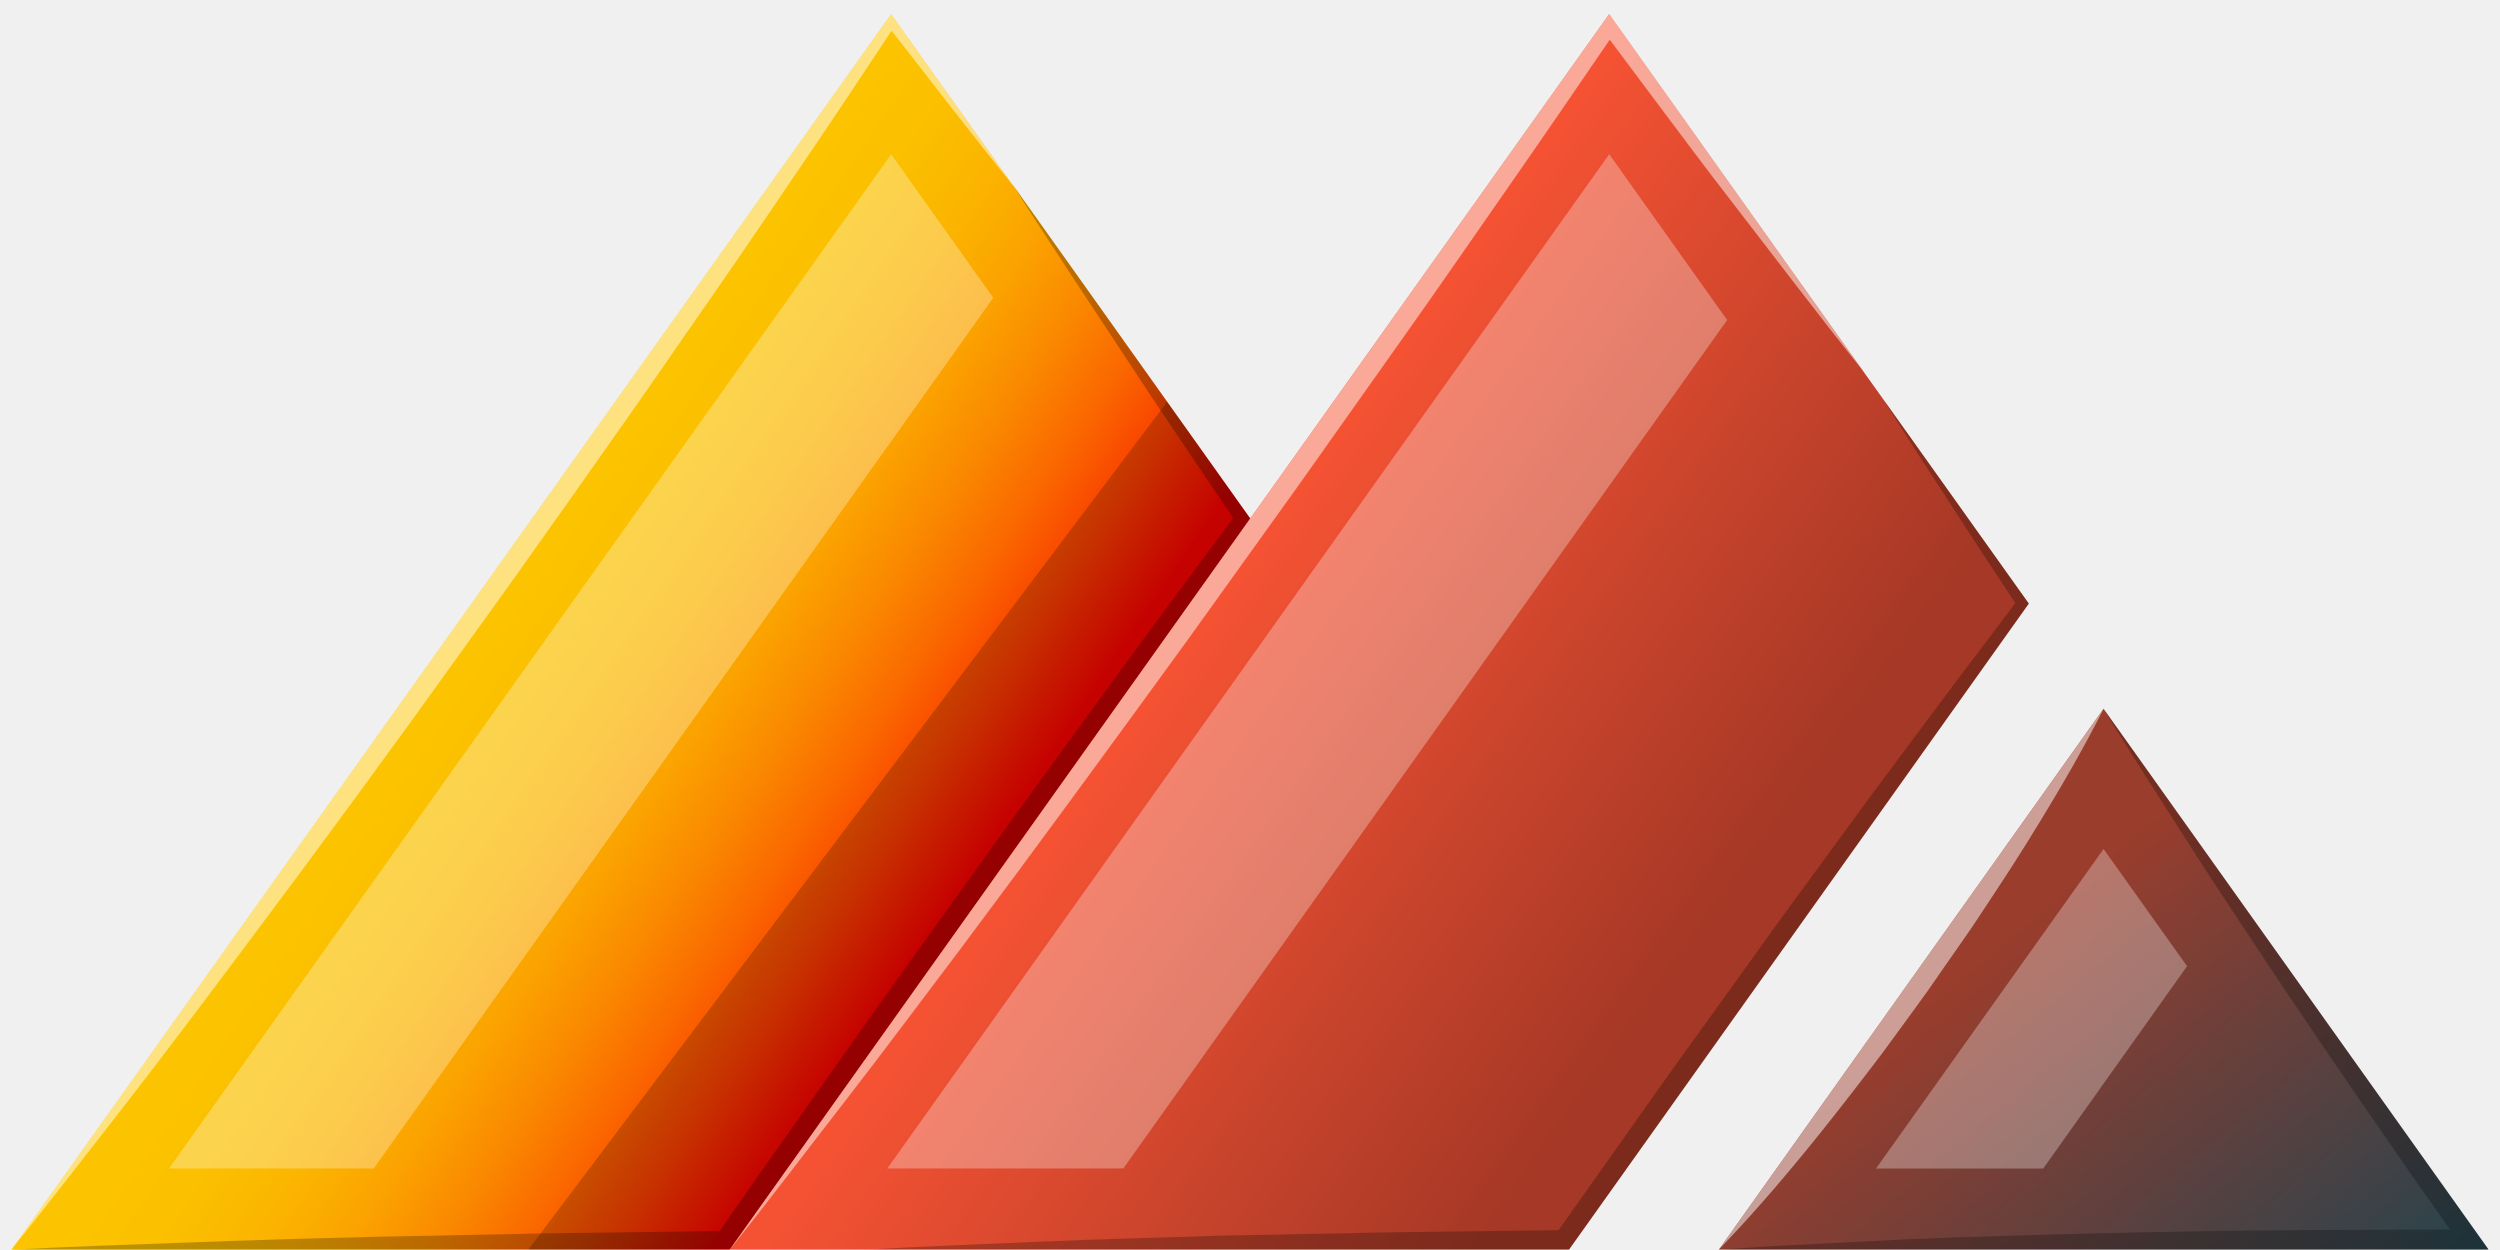
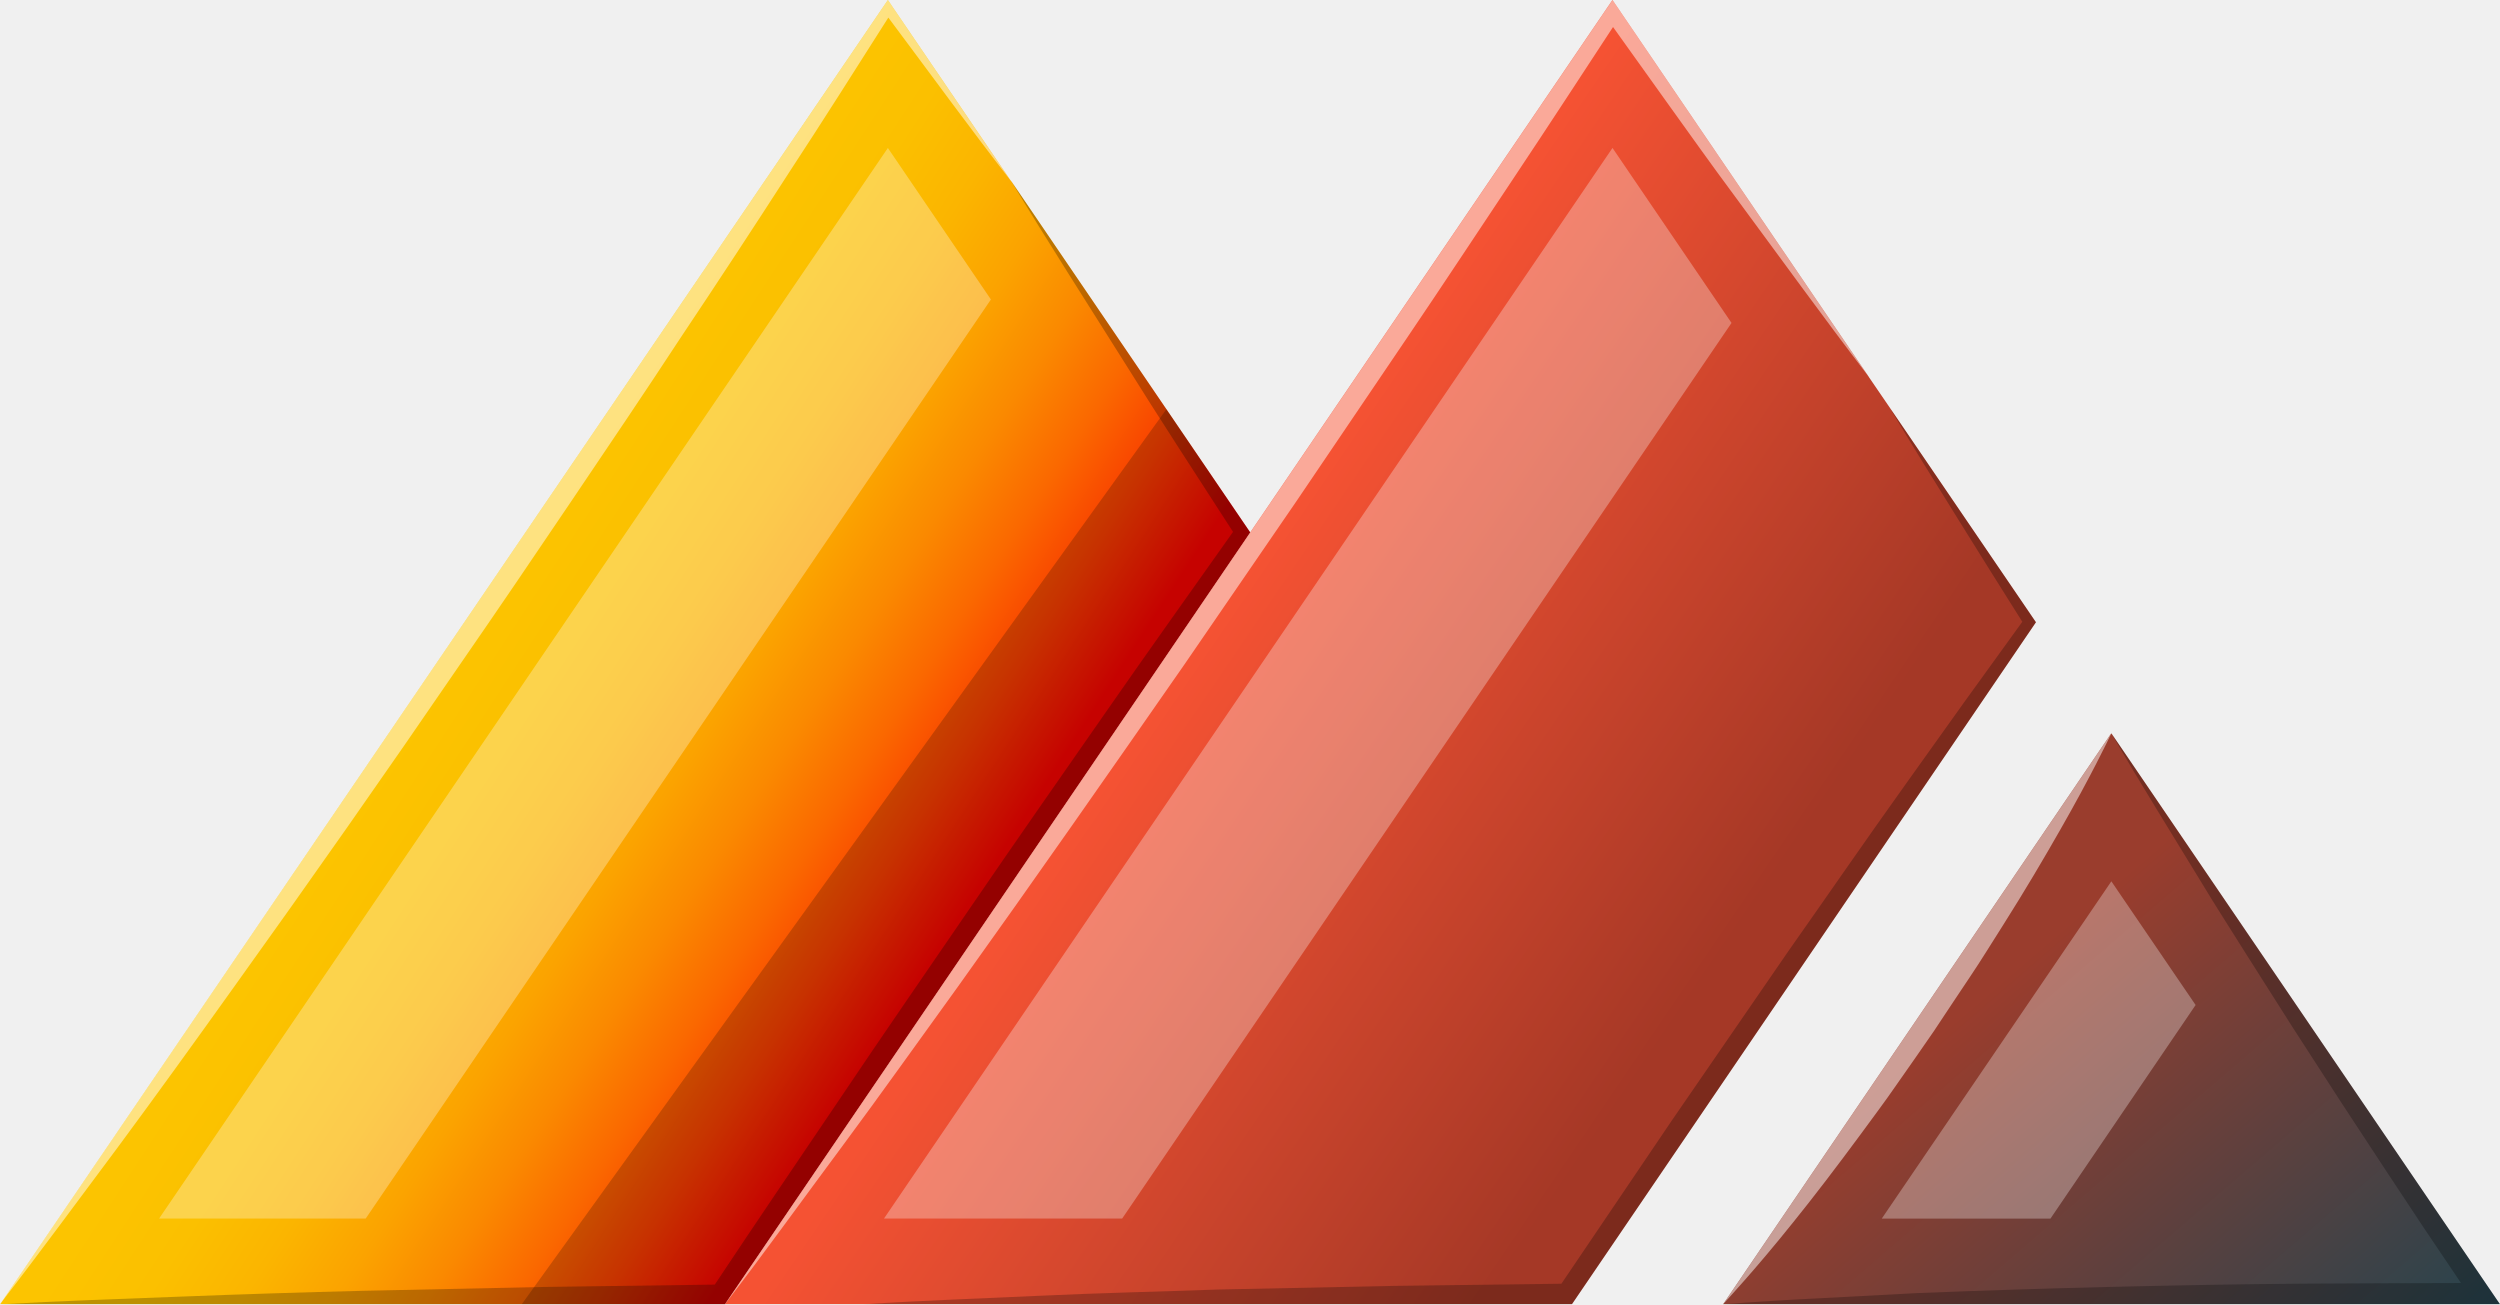
- <svg xmlns="http://www.w3.org/2000/svg" width="130" height="65" viewBox="0 0 130 65" fill="none">
-   <mask id="mask0_135_190" style="mask-type:luminance" maskUnits="userSpaceOnUse" x="0" y="0" width="130" height="65">
-     <path d="M129.411 0.733H0.589V64.987H129.411V0.733Z" fill="white" />
+ <svg xmlns="http://www.w3.org/2000/svg" width="230" height="120" viewBox="0 0 230 120" fill="none">
+   <mask id="mask0_233_393" style="mask-type:luminance" maskUnits="userSpaceOnUse" x="0" y="0" width="230" height="120">
+     <path d="M230 0H0V120H230V0Z" fill="white" />
  </mask>
-   <g mask="url(#mask0_135_190)">
-     <path d="M105.498 31.386L81.584 64.986H37.94L65.012 26.96L83.677 0.732L96.859 19.259C96.869 19.28 96.891 19.302 96.901 19.323L98.116 21.023L105.498 31.386Z" fill="url(#paint0_linear_135_190)" />
-     <path d="M129.411 64.986H89.369C89.37 64.977 89.374 64.969 89.38 64.964H89.39L109.363 36.878H109.374C109.38 36.872 109.384 36.865 109.384 36.857L129.411 64.986Z" fill="url(#paint1_linear_135_190)" />
-     <path d="M65.01 26.961L37.94 64.986H0.589L46.34 0.733L52.667 9.627C52.678 9.638 52.688 9.638 52.688 9.648C52.688 9.658 52.699 9.659 52.699 9.659L63.859 25.344L65.01 26.961Z" fill="url(#paint2_linear_135_190)" />
+   <g mask="url(#mask0_233_393)">
+     <path d="M187.306 57.247L144.609 119.998H66.687L115.021 48.981L148.346 -0.002L171.881 34.599C171.899 34.638 171.938 34.679 171.956 34.718L174.125 37.893L187.306 57.247Z" fill="url(#paint0_linear_233_393)" />
+     <path d="M230 119.998H158.508C158.509 119.982 158.516 119.968 158.528 119.957H158.546L194.207 67.504H194.226C194.237 67.493 194.244 67.48 194.244 67.465L230 119.998Z" fill="url(#paint1_linear_233_393)" />
+     <path d="M115.019 48.983L66.686 119.998H0.002L81.684 0L92.982 16.61C92.999 16.631 93.019 16.631 93.019 16.649C93.019 16.668 93.037 16.67 93.037 16.67L112.964 45.963L115.019 48.983Z" fill="url(#paint2_linear_233_393)" />
    <g style="mix-blend-mode:multiply" opacity="0.2">
-       <path d="M65.01 26.961L37.939 64.986H27.47L60.69 20.894L65.01 26.961Z" fill="black" />
+       <path d="M115.018 48.983L66.686 119.998H47.995L107.305 37.653L115.018 48.983Z" fill="black" />
    </g>
    <g style="mix-blend-mode:screen" opacity="0.3">
-       <path d="M89.812 16.641L58.412 60.761H46.139L83.679 8.021L89.812 16.641Z" fill="white" />
+       <path d="M159.3 29.71L103.238 112.108H81.326L148.35 13.611L159.3 29.71Z" fill="white" />
    </g>
    <g style="mix-blend-mode:screen" opacity="0.3">
-       <path d="M113.727 50.241L106.248 60.762H97.554L109.385 44.147L113.727 50.241Z" fill="white" />
+       <path d="M201.996 92.461L188.643 112.11H173.122L194.244 81.08L201.996 92.461Z" fill="white" />
    </g>
    <g style="mix-blend-mode:screen" opacity="0.3">
-       <path d="M51.649 15.486L19.433 60.761H8.786L46.34 8.022L51.649 15.486Z" fill="white" />
+       <path d="M91.163 27.553L33.644 112.108H14.635L81.684 13.613L91.163 27.553Z" fill="white" />
    </g>
    <g style="mix-blend-mode:multiply" opacity="0.25">
-       <path d="M105.498 31.386L81.583 64.986H45.057C48.099 64.795 51.157 64.7 54.194 64.563C57.231 64.426 60.278 64.363 63.32 64.257L72.446 64.077L81.046 63.971L86.707 55.971L92.728 47.606C94.767 44.838 96.773 42.05 98.828 39.306C100.804 36.645 102.793 33.998 104.797 31.363C103.688 29.694 102.597 28.004 101.497 26.325C100.323 24.519 99.151 22.725 98.01 20.896C98.047 20.935 98.081 20.977 98.11 21.022L105.498 31.386Z" fill="black" />
+       <path d="M187.304 57.247L144.608 119.998H79.394C84.826 119.642 90.285 119.464 95.707 119.208C101.13 118.952 106.57 118.835 112.001 118.637L128.294 118.301L143.649 118.103L153.756 103.162L164.506 87.54C168.146 82.37 171.728 77.163 175.397 72.039C178.923 67.07 182.474 62.125 186.052 57.204C184.072 54.087 182.125 50.931 180.161 47.795C178.066 44.423 175.973 41.072 173.936 37.656C174.002 37.729 174.062 37.808 174.115 37.892L187.304 57.247Z" fill="black" />
    </g>
    <g style="mix-blend-mode:multiply" opacity="0.25">
-       <path d="M129.411 64.986H89.369C91.038 64.859 92.707 64.764 94.376 64.686L99.382 64.432C102.709 64.306 106.043 64.204 109.381 64.126C112.719 64.052 116.057 63.989 119.395 63.967C122.067 63.957 124.729 63.936 127.401 63.936C126.123 62.14 124.859 60.33 123.609 58.507C121.973 56.14 120.353 53.764 118.75 51.377L116.366 47.786C115.574 46.572 114.766 45.386 114 44.163C112.458 41.734 110.874 39.326 109.384 36.854L129.411 64.986Z" fill="black" />
+       <path d="M230 119.998H158.508C161.488 119.761 164.468 119.584 167.448 119.438L176.385 118.964C182.326 118.728 188.279 118.538 194.239 118.392C200.198 118.254 206.158 118.136 212.118 118.095C216.888 118.077 221.641 118.037 226.411 118.037C224.13 114.683 221.873 111.303 219.641 107.898C216.72 103.478 213.828 99.04 210.966 94.582L206.71 87.876C205.296 85.609 203.853 83.394 202.485 81.109C199.732 76.573 196.904 72.076 194.244 67.459L230 119.998Z" fill="black" />
    </g>
    <g style="mix-blend-mode:multiply" opacity="0.25">
-       <path d="M65.01 26.961L37.94 64.986H0.589C3.705 64.816 6.811 64.721 9.927 64.605C13.043 64.489 16.148 64.394 19.265 64.32L28.602 64.13L37.422 64.014C39.545 60.95 41.711 57.914 43.855 54.877C46.093 51.687 48.376 48.539 50.636 45.377C52.895 42.215 55.2 39.071 57.492 35.923C59.678 32.913 61.907 29.934 64.124 26.934C62.244 24.146 60.343 21.368 58.505 18.548C56.562 15.59 54.587 12.654 52.696 9.654L63.859 25.344L65.01 26.961Z" fill="black" />
+       <path d="M115.019 48.983L66.686 119.998H0.002C5.565 119.681 11.11 119.503 16.674 119.287C22.237 119.07 27.781 118.893 33.344 118.755L50.016 118.4L65.761 118.183C69.554 112.461 73.419 106.791 77.247 101.119C81.244 95.161 85.319 89.282 89.354 83.377C93.389 77.472 97.502 71.6 101.594 65.721C105.497 60.099 109.477 54.536 113.437 48.933C110.08 43.726 106.686 38.538 103.405 33.271C99.934 27.747 96.408 22.264 93.032 16.661L112.964 45.963L115.019 48.983Z" fill="black" />
    </g>
    <g style="mix-blend-mode:screen" opacity="0.5">
-       <path d="M96.858 19.26C94.492 16.303 92.221 13.293 89.908 10.303C88.735 8.793 87.608 7.272 86.464 5.751L83.707 2.064C82.049 4.483 80.401 6.902 78.722 9.31C76.842 12.004 74.983 14.71 73.081 17.391L67.381 25.44L61.635 33.446C57.769 38.759 53.893 44.072 49.953 49.333C47.967 51.952 46.013 54.593 43.995 57.191C41.977 59.789 39.995 62.42 37.943 64.991L65.015 26.965L83.68 0.737L96.858 19.26Z" fill="white" />
+       <path d="M171.879 34.6C167.655 29.078 163.6 23.457 159.47 17.872C157.376 15.053 155.364 12.212 153.322 9.371L148.399 2.485C145.439 7.003 142.497 11.521 139.499 16.018C136.142 21.049 132.823 26.103 129.428 31.11L119.251 46.142L108.992 61.094C102.09 71.017 95.169 80.939 88.135 90.764C84.589 95.656 81.1 100.588 77.498 105.44C73.895 110.292 70.356 115.206 66.692 120.007L115.027 48.99L148.351 0.007L171.879 34.6Z" fill="white" />
    </g>
    <g style="mix-blend-mode:screen" opacity="0.5">
-       <path d="M89.38 64.965H89.39L89.369 64.987C89.37 64.978 89.374 64.97 89.38 64.965Z" fill="white" />
+       <path d="M158.528 119.959H158.546L158.508 119.999C158.51 119.983 158.517 119.969 158.528 119.959Z" fill="white" />
    </g>
    <g style="mix-blend-mode:screen" opacity="0.5">
-       <path d="M109.375 36.879C109.259 37.111 108.319 38.992 106.755 41.601C105.921 43.001 104.928 44.611 103.808 46.301C103.248 47.135 102.689 48.023 102.076 48.889C101.463 49.755 100.851 50.653 100.238 51.53C99.604 52.406 98.97 53.283 98.338 54.138C97.725 54.994 97.07 55.818 96.458 56.621C95.222 58.221 94.039 59.705 92.993 60.941C91.039 63.275 89.56 64.786 89.393 64.965L109.367 36.879H109.375Z" fill="white" />
+       <path d="M194.228 67.506C194.021 67.939 192.342 71.452 189.55 76.325C188.061 78.939 186.288 81.946 184.289 85.102C183.289 86.66 182.291 88.318 181.196 89.936C180.102 91.553 179.009 93.23 177.914 94.868C176.782 96.504 175.65 98.142 174.522 99.739C173.427 101.337 172.258 102.876 171.165 104.376C168.959 107.364 166.846 110.135 164.979 112.444C161.49 116.803 158.85 119.625 158.552 119.959L194.214 67.506H194.228Z" fill="white" />
    </g>
    <g style="mix-blend-mode:screen" opacity="0.5">
-       <path d="M52.664 9.627C50.519 6.986 48.464 4.282 46.364 1.6C44.674 4.145 42.984 6.7 41.252 9.226C39.414 11.951 37.555 14.658 35.675 17.348C33.816 20.063 31.914 22.748 30.024 25.429C28.134 28.11 26.224 30.795 24.299 33.457C20.475 38.801 16.587 44.103 12.637 49.364C10.673 51.994 8.687 54.625 6.68 57.223C4.652 59.811 2.656 62.43 0.58 64.987L46.34 0.733L52.664 9.627Z" fill="white" />
+       <path d="M92.975 16.61C89.145 11.678 85.476 6.628 81.727 1.619C78.71 6.372 75.692 11.144 72.6 15.861C69.318 20.951 65.999 26.008 62.643 31.03C59.324 36.101 55.928 41.115 52.553 46.122C49.179 51.129 45.769 56.144 42.332 61.115C35.505 71.096 28.564 80.998 21.511 90.823C18.004 95.735 14.459 100.648 10.875 105.5C7.255 110.333 3.691 115.225 -0.016 120L81.684 0L92.975 16.61Z" fill="white" />
    </g>
  </g>
  <defs>
-     <linearGradient id="paint0_linear_135_190" x1="61.721" y1="33.437" x2="86.766" y2="51.245" gradientUnits="userSpaceOnUse">
+     <linearGradient id="paint0_linear_233_393" x1="109.145" y1="61.078" x2="155.192" y2="92.378" gradientUnits="userSpaceOnUse">
      <stop stop-color="#F55233" />
      <stop offset="1" stop-color="#A53826" />
    </linearGradient>
-     <linearGradient id="paint1_linear_135_190" x1="100.581" y1="51.624" x2="119.907" y2="75.161" gradientUnits="userSpaceOnUse">
+     <linearGradient id="paint1_linear_233_393" x1="178.526" y1="95.045" x2="214.902" y2="137.394" gradientUnits="userSpaceOnUse">
      <stop stop-color="#9A3D2D" />
      <stop offset="1" stop-color="#1E4450" />
    </linearGradient>
-     <linearGradient id="paint2_linear_135_190" x1="23.91" y1="33.181" x2="47.642" y2="49.366" gradientUnits="userSpaceOnUse">
+     <linearGradient id="paint2_linear_233_393" x1="41.638" y1="60.599" x2="85.199" y2="89" gradientUnits="userSpaceOnUse">
      <stop stop-color="#FCC400" />
      <stop offset="0.162" stop-color="#FBC000" />
      <stop offset="0.307" stop-color="#FBB500" />
      <stop offset="0.446" stop-color="#FBA300" />
      <stop offset="0.581" stop-color="#FA8900" />
      <stop offset="0.712" stop-color="#FA6800" />
      <stop offset="0.842" stop-color="#F93F00" />
      <stop offset="0.967" stop-color="#F81000" />
      <stop offset="1" stop-color="#F80300" />
    </linearGradient>
  </defs>
</svg>
